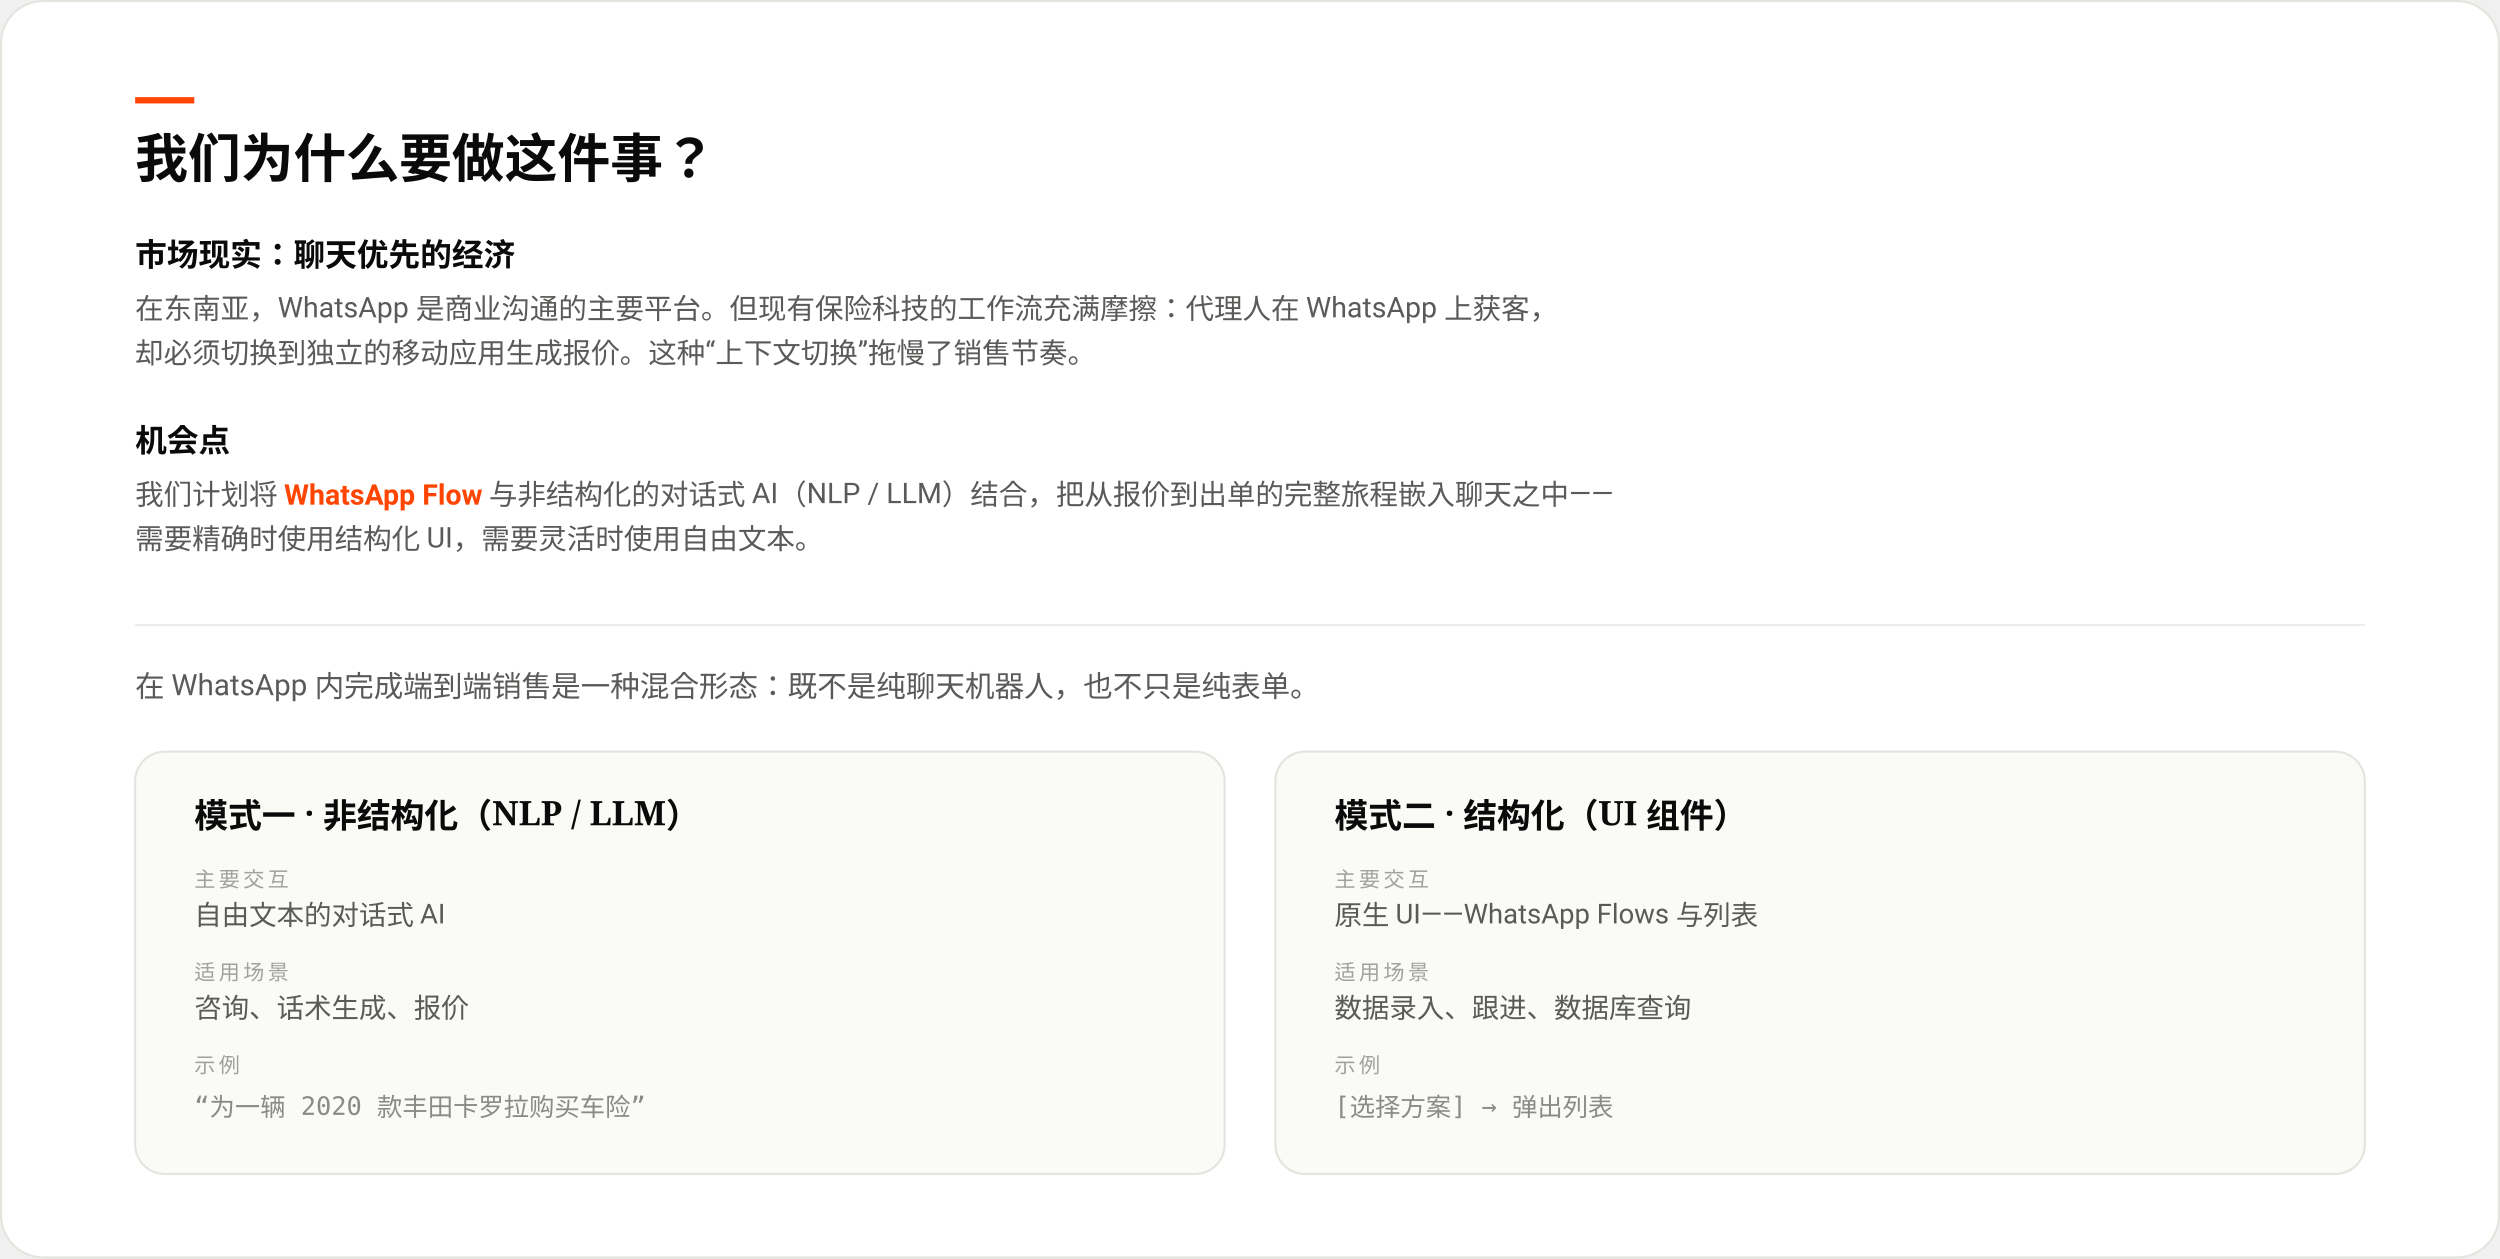
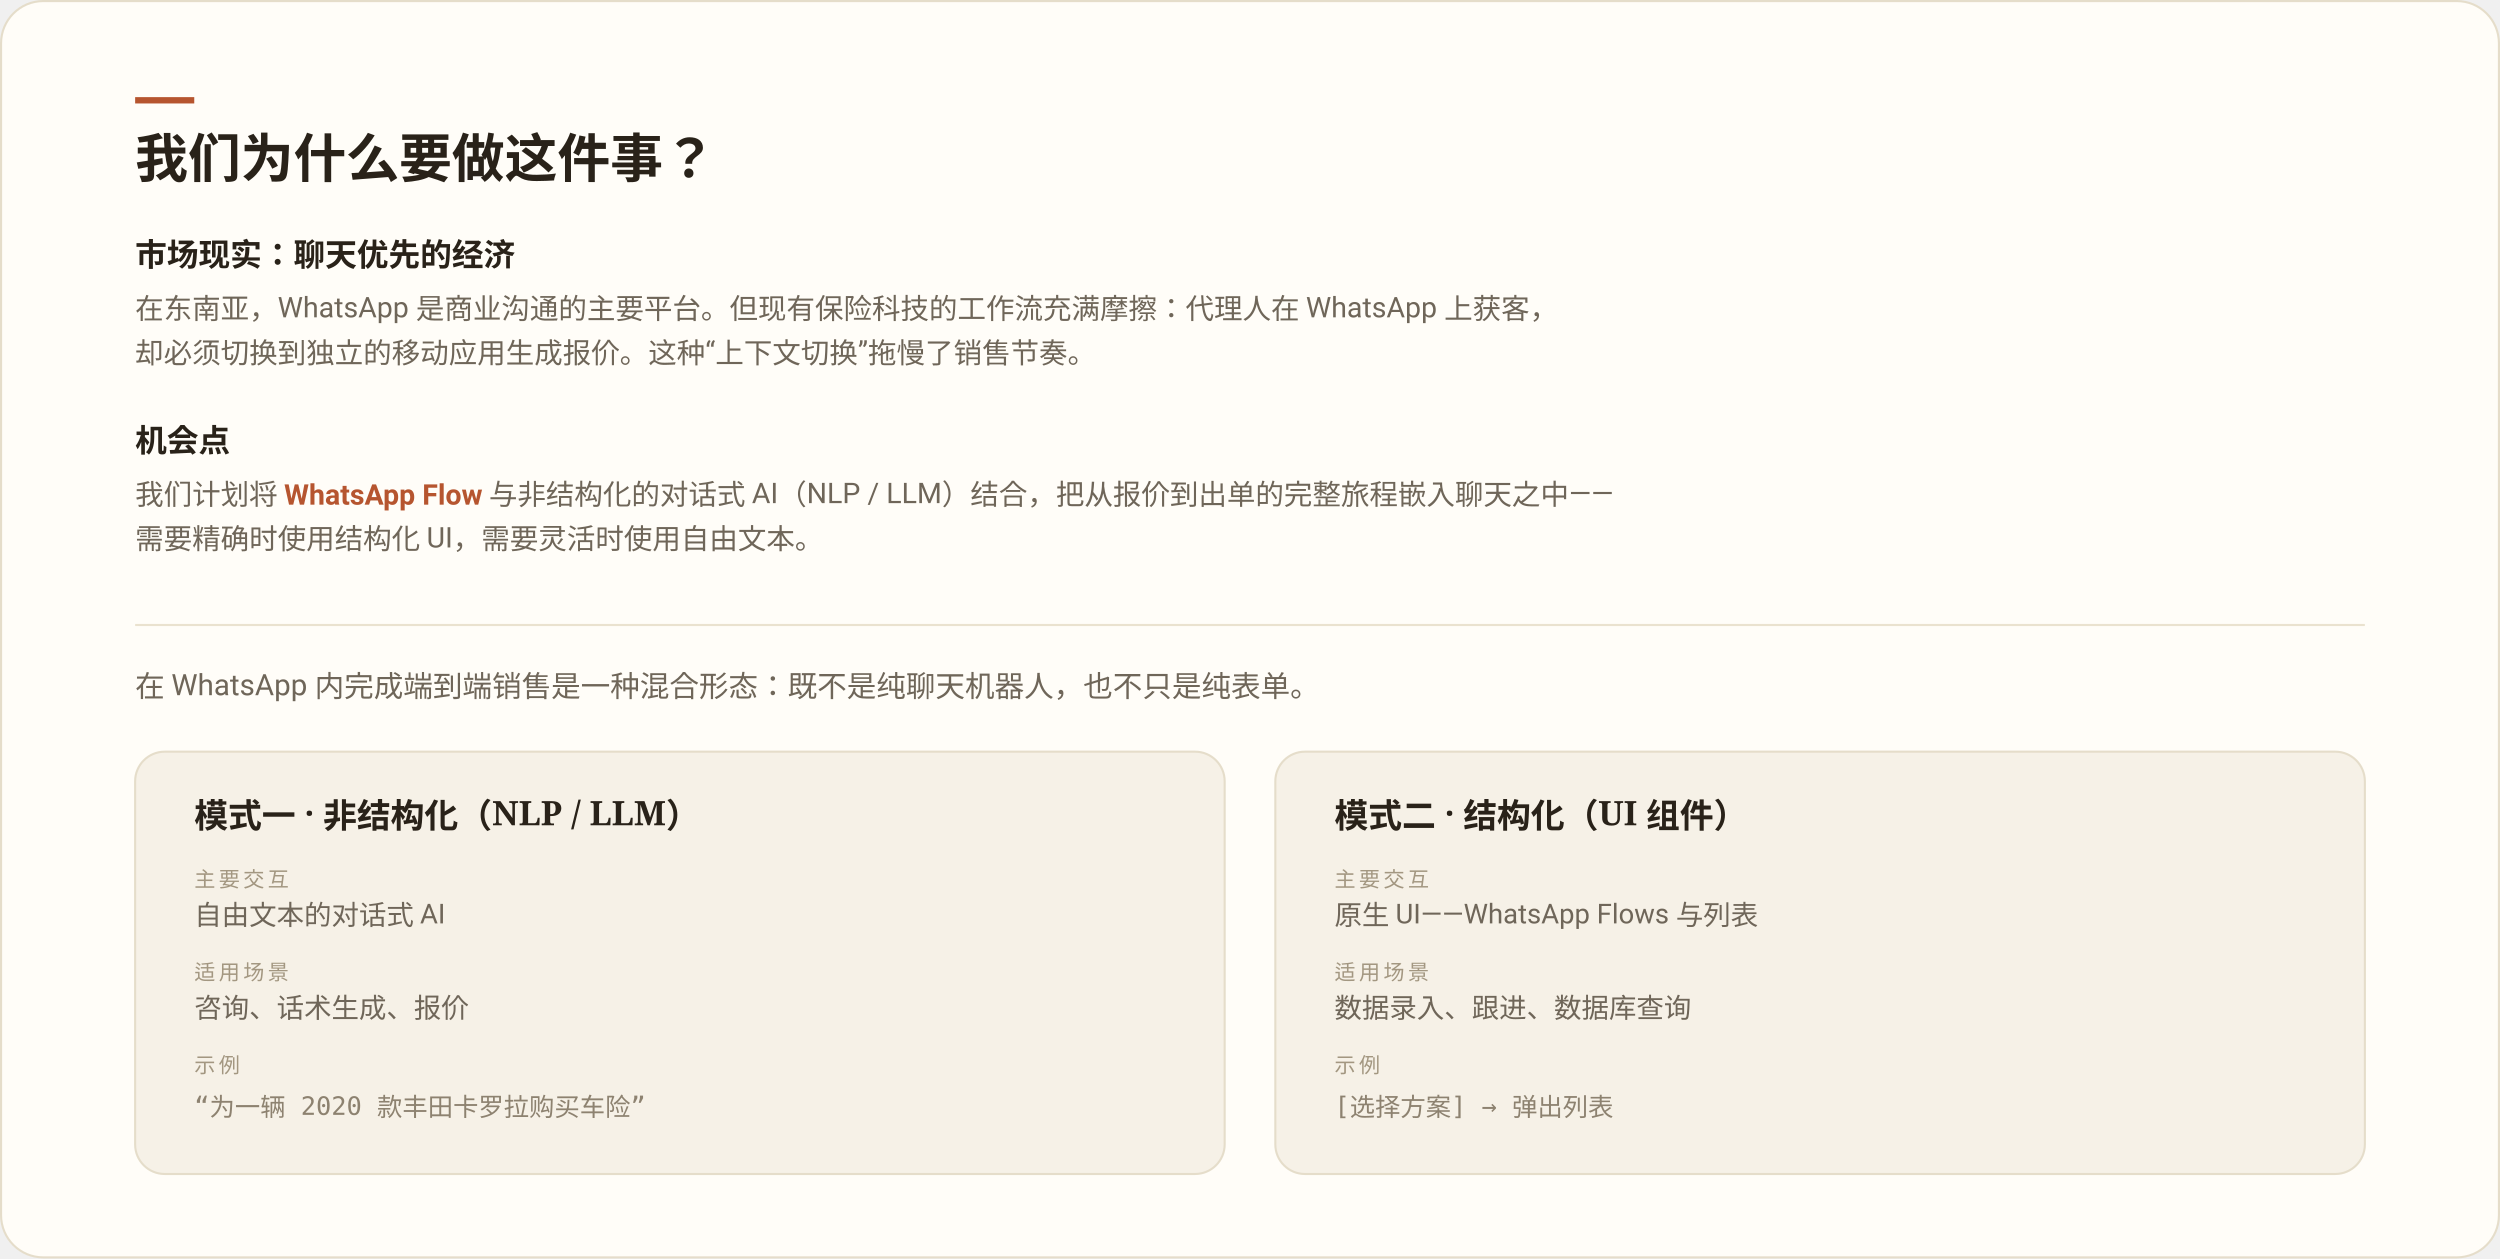
<svg xmlns="http://www.w3.org/2000/svg" viewBox="0 0 1184 596" font-family="-apple-system, 'PingFang SC', 'Segoe UI', Roboto, sans-serif">
  <defs>
    <style>
-       .ttl{font-family:'Songti SC','Noto Serif SC',Georgia,serif;font-weight:600;fill:#0a0a0a;}
-       .hd{font-family:-apple-system,'PingFang SC','Segoe UI',Roboto,sans-serif;font-weight:600;fill:#0a0a0a;}
-       .lbl{font-family:'SF Mono',Menlo,ui-monospace,monospace;letter-spacing:0.16em;fill:#a1a1a1;}
-       .bd{font-family:-apple-system,'PingFang SC','Segoe UI',Roboto,sans-serif;fill:#5a5a58;}
-       .mn{font-family:'SF Mono',Menlo,ui-monospace,'PingFang SC',monospace;fill:#8a8a86;}
+       .ttl{font-family:'Songti SC','Noto Serif SC',Georgia,serif;font-weight:600;fill:#292219;}
+       .hd{font-family:-apple-system,'PingFang SC','Segoe UI',Roboto,sans-serif;font-weight:600;fill:#292219;}
+       .lbl{font-family:'SF Mono',Menlo,ui-monospace,monospace;letter-spacing:0.16em;fill:#a39781;}
+       .bd{font-family:-apple-system,'PingFang SC','Segoe UI',Roboto,sans-serif;fill:#6f6659;}
+       .mn{font-family:'SF Mono',Menlo,ui-monospace,'PingFang SC',monospace;fill:#8d8270;}
    </style>
  </defs>
-   <rect x="0.5" y="0.5" width="1183" height="595" rx="20" fill="#ffffff" stroke="#e4e4df" />
-   <rect x="64" y="46" width="28" height="3" fill="#ff4500" />
+   <rect x="0.5" y="0.5" width="1183" height="595" rx="20" fill="#fffdf8" stroke="#e5ddca" />
+   <rect x="64" y="46" width="28" height="3" fill="#b6552f" />
  <text x="64" y="84" class="ttl" font-size="25">我们为什么要做这件事？</text>
  <text x="64" y="126" class="hd" font-size="15">市场现实：聊天优先的经济</text>
  <text x="64" y="151" class="bd" font-size="13.5">在东南亚，WhatsApp 是商业沟通的主要平台。但现有保险科技的工作流充满摩擦：代理人在 WhatsApp 上获客，</text>
  <text x="64" y="172" class="bd" font-size="13.5">却必须切换到独立的移动应用生成报价。这种“上下文切换”拖慢了销售节奏。</text>
  <text x="64" y="214" class="hd" font-size="15">机会点</text>
-   <text x="64" y="239" class="bd" font-size="13.5">我们计划将 <tspan fill="#ff4500" font-weight="600">WhatsApp Flow</tspan> 与非结构化的对话式 AI（NLP / LLM）结合，把从报价到出单的完整旅程嵌入聊天之中——</text>
+   <text x="64" y="239" class="bd" font-size="13.5">我们计划将 <tspan fill="#b6552f" font-weight="600">WhatsApp Flow</tspan> 与非结构化的对话式 AI（NLP / LLM）结合，把从报价到出单的完整旅程嵌入聊天之中——</text>
  <text x="64" y="260" class="bd" font-size="13.5">需要精确时使用结构化 UI，需要灵活时使用自由文本。</text>
-   <line x1="64" y1="296" x2="1120" y2="296" stroke="#ececea" />
-   <text x="64" y="330" class="bd" font-size="14" fill="#3a3a3a">在 WhatsApp 内完成端到端销售是一种混合形态：既不是纯聊天机器人，也不只是纯表单。</text>
-   <rect x="64" y="356" width="516" height="200" rx="14" fill="#fafaf7" stroke="#e4e4df" />
+   <line x1="64" y1="296" x2="1120" y2="296" stroke="#eae2cf" />
+   <text x="64" y="330" class="bd" font-size="14" fill="#42392c">在 WhatsApp 内完成端到端销售是一种混合形态：既不是纯聊天机器人，也不只是纯表单。</text>
+   <rect x="64" y="356" width="516" height="200" rx="14" fill="#f6f1e7" stroke="#e5ddca" />
  <text x="92" y="392" class="ttl" font-size="16">模式一 · 非结构化（NLP / LLM）</text>
  <text x="92" y="420" class="lbl" font-size="10">主要交互</text>
  <text x="92" y="438" class="bd" font-size="13">自由文本的对话式 AI</text>
  <text x="92" y="464" class="lbl" font-size="10">适用场景</text>
  <text x="92" y="482" class="bd" font-size="13">咨询、话术生成、报价</text>
  <text x="92" y="508" class="lbl" font-size="10">示例</text>
  <text x="92" y="528" class="mn" font-size="12">“为一辆 2020 款丰田卡罗拉购买车险”</text>
-   <rect x="604" y="356" width="516" height="200" rx="14" fill="#fafaf7" stroke="#e4e4df" />
+   <rect x="604" y="356" width="516" height="200" rx="14" fill="#f6f1e7" stroke="#e5ddca" />
  <text x="632" y="392" class="ttl" font-size="16">模式二 · 结构化（UI 组件）</text>
  <text x="632" y="420" class="lbl" font-size="10">主要交互</text>
  <text x="632" y="438" class="bd" font-size="13">原生 UI——WhatsApp Flows 与列表</text>
  <text x="632" y="464" class="lbl" font-size="10">适用场景</text>
  <text x="632" y="482" class="bd" font-size="13">数据录入、跟进、数据库查询</text>
  <text x="632" y="508" class="lbl" font-size="10">示例</text>
  <text x="632" y="528" class="mn" font-size="12">[选择方案] → 弹出列表</text>
</svg>
